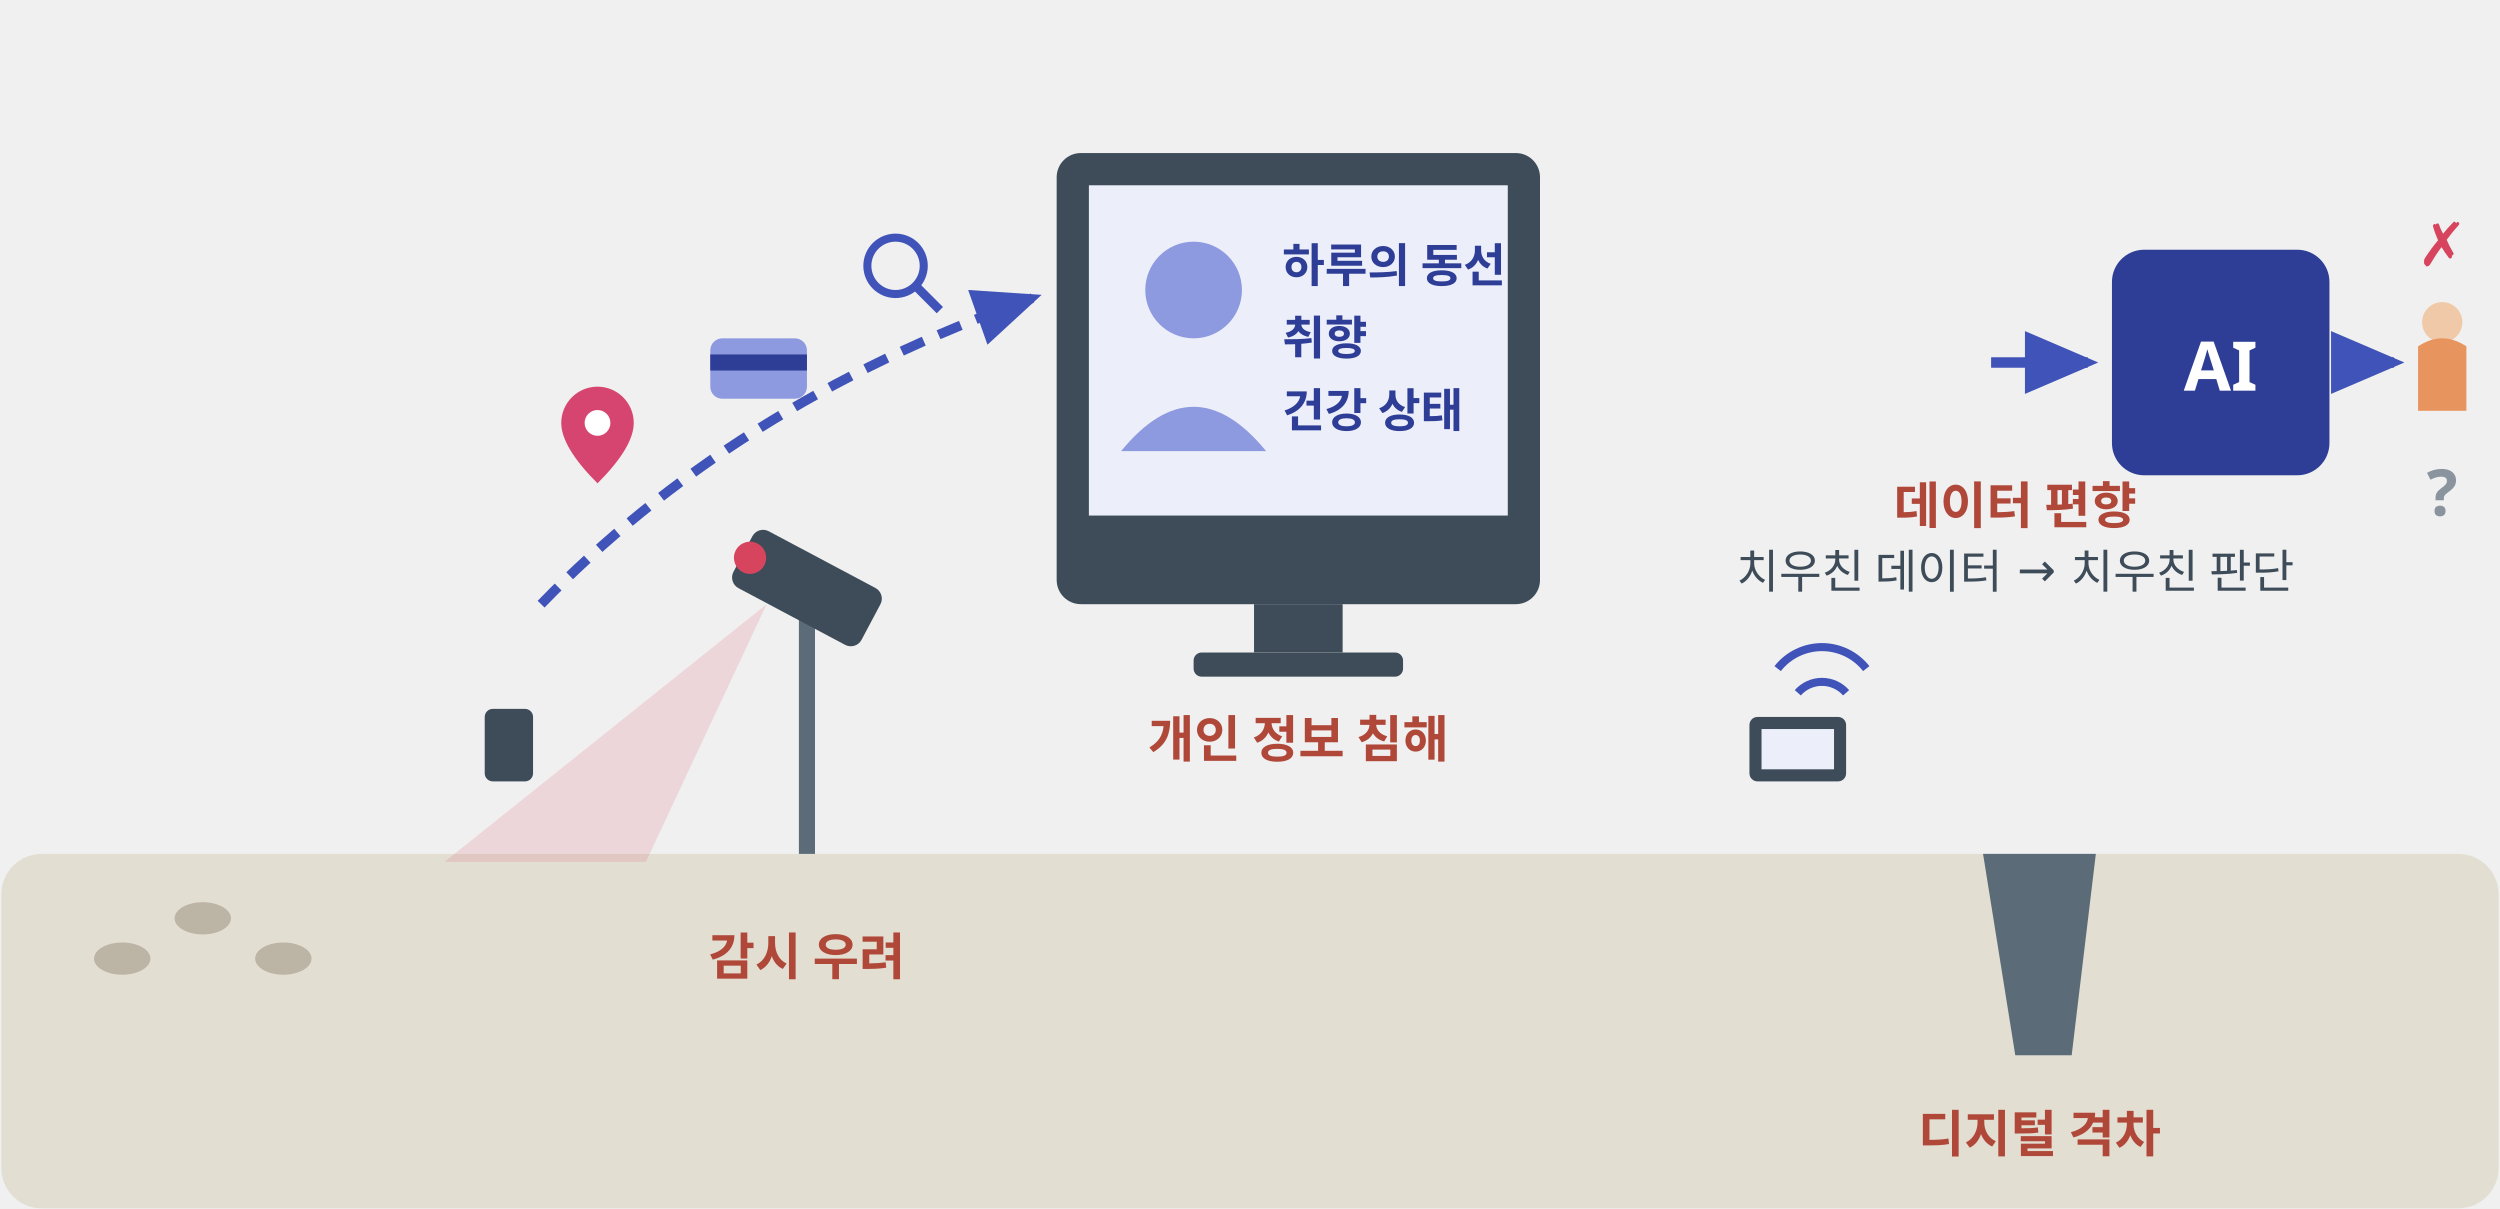
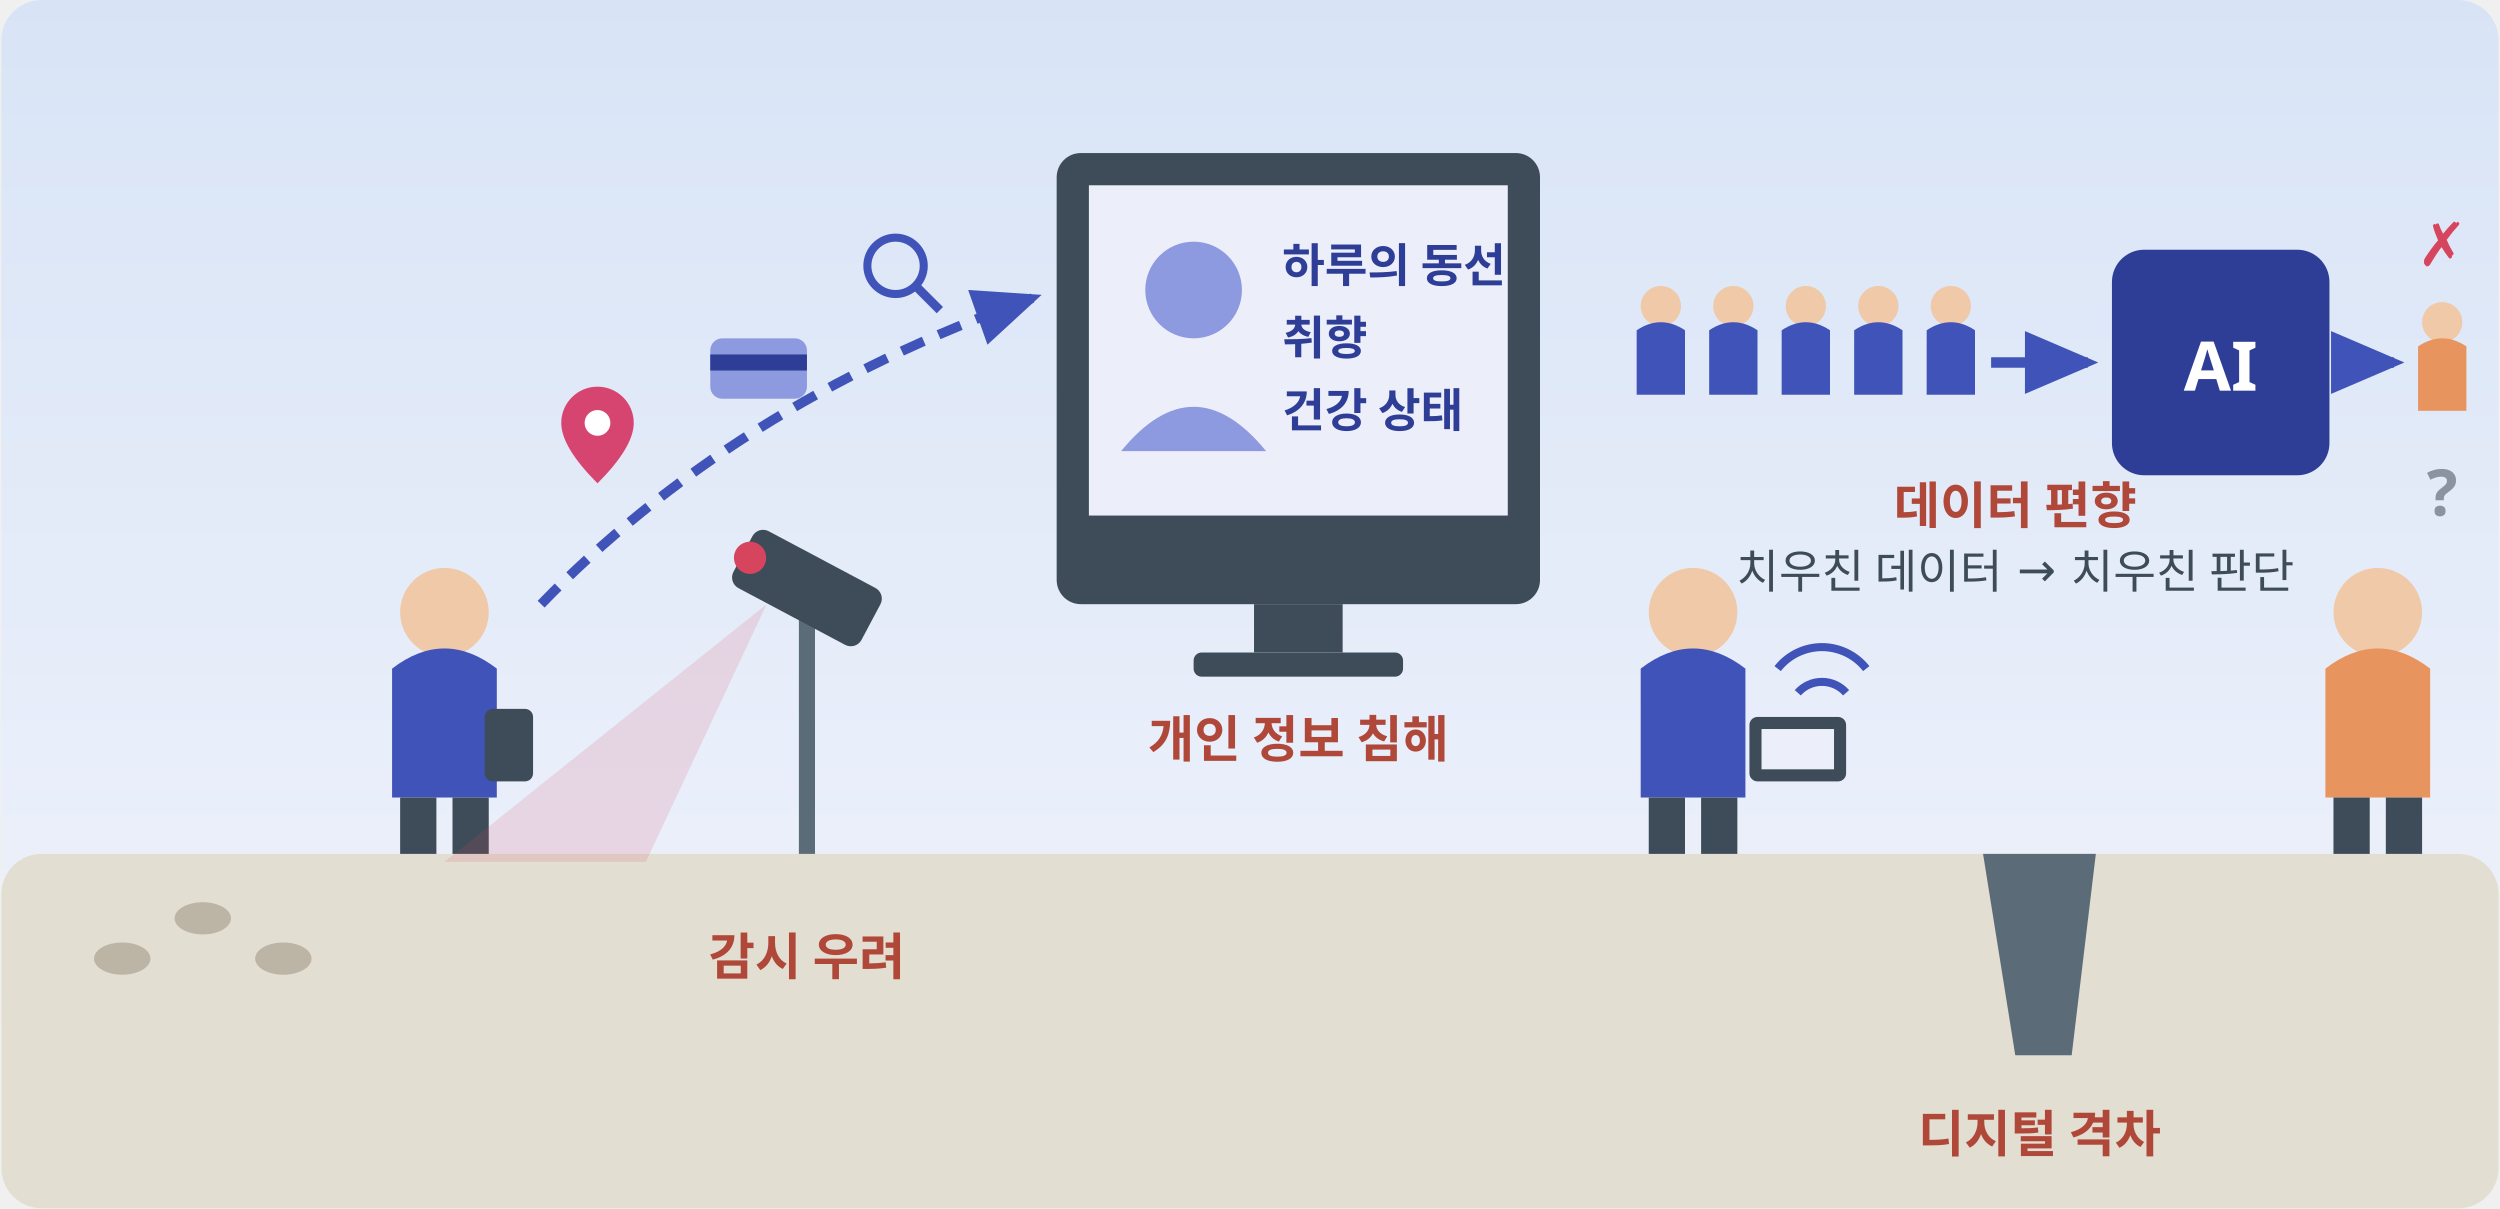
<svg width="600" height="290" viewBox="0 0 620 300" font-family="PC Sans">
  <defs>
    <marker id="arrP-2302-03" markerWidth="8" markerHeight="8" refX="6" refY="3" orient="auto">
      <path d="M0,0 L7,3 L0,6 Z" fill="#4053B8" />
    </marker>
+     <g id="person-2302-03">
+       <circle r="11" fill="#F0C9A8" />
+       <path d="M-13,14 q13,-10 26,0 v32 h-26 z" fill="#4053B8" />
+       <rect x="-11" y="46" width="9" height="14" fill="#3D4C58" />
+       <rect x="2" y="46" width="9" height="14" fill="#3D4C58" />
+     </g>
+     <g id="personO-2302-03">
+       <circle r="11" fill="#F0C9A8" />
+       <path d="M-13,14 q13,-10 26,0 v32 h-26 z" fill="#E8945E" />
+       <rect x="-11" y="46" width="9" height="14" fill="#3D4C58" />
+       <rect x="2" y="46" width="9" height="14" fill="#3D4C58" />
+     </g>
+     <g id="personS-2302-03">
+       <circle r="5" fill="#F0C9A8" />
+       <path d="M-6,6 q6,-4 12,0 v16 h-12 z" fill="#4053B8" />
+     </g>
+     <linearGradient id="skyA-2302-03" x1="0" y1="0" x2="0" y2="1">
+       <stop offset="0" stop-color="#D8E4F6" />
+       <stop offset="1" stop-color="#F2F4FC" />
+     </linearGradient>
  </defs>
-   <rect x="0" y="0" width="620" height="300" rx="10" fill="url(#skyA)" />
+   <rect x="0" y="0" width="620" height="300" rx="10" fill="url(#skyA-2302-03)" />
  <rect x="0" y="212" width="620" height="88" rx="10" fill="#E3DED2" />
  <g fill="#B8AFA0" opacity="0.9">
    <ellipse cx="30" cy="238" rx="7" ry="4" />
    <ellipse cx="50" cy="228" rx="7" ry="4" />
    <ellipse cx="70" cy="238" rx="7" ry="4" />
  </g>
-   <use href="#person" x="110" y="152" />
+   <use href="#person-2302-03" x="110" y="152" />
  <rect x="120" y="176" width="12" height="18" rx="2" fill="#3D4C58" />
  <path d="M134,150 C165,118 205,92 256,74" fill="none" stroke="#4053B8" stroke-width="2.4" stroke-dasharray="6 4" marker-end="url(#arrP-2302-03)" />
  <path d="M148,120 q-9,-9 -9,-15 a9,9 0 1,1 18,0 q0,6 -9,15 z" fill="#D6456F" />
  <circle cx="148" cy="105" r="3.2" fill="#fff" />
  <rect x="176" y="84" width="24" height="15" rx="3" fill="#8E9ADF" />
  <rect x="176" y="88" width="24" height="4" fill="#2E3E96" />
  <circle cx="222" cy="66" r="7" fill="none" stroke="#4053B8" stroke-width="2" />
  <line x1="227" y1="71" x2="233" y2="77" stroke="#4053B8" stroke-width="2.2" />
  <rect x="262" y="38" width="120" height="112" rx="6" fill="#3D4C58" />
  <rect x="270" y="46" width="104" height="82" fill="#ECEFFA" />
  <circle cx="296" cy="72" r="12" fill="#8E9ADF" />
  <path d="M278,112 q18,-22 36,0 z" fill="#8E9ADF" />
  <g font-size="11.5" font-weight="700" fill="#2E3E96">
    <text x="318" y="70">하루의 동선</text>
    <text x="318" y="88">취향</text>
    <text x="318" y="106">건강 상태</text>
  </g>
  <rect x="311" y="150" width="22" height="12" fill="#3D4C58" />
  <rect x="296" y="162" width="52" height="6" rx="2" fill="#3D4C58" />
  <text x="322" y="188" text-anchor="middle" font-size="12.5" font-weight="900" fill="#B0483A">개인 정보 침해</text>
  <path d="M190,150 L110,214 L160,214 z" fill="#D6455D" opacity="0.15" />
  <line x1="200" y1="212" x2="200" y2="150" stroke="#5B6B77" stroke-width="4" />
  <g transform="translate(200,146) rotate(28)">
    <rect x="-18" y="-8" width="36" height="16" rx="3" fill="#3D4C58" />
    <circle cx="-16" cy="0" r="4" fill="#D6455D" />
  </g>
  <text x="200" y="242" text-anchor="middle" font-size="12.5" font-weight="900" fill="#B0483A">감시 우려</text>
  <g>
-     <use href="#personS" x="412" y="76" />
-     <use href="#personS" x="430" y="76" />
-     <use href="#personS" x="448" y="76" />
-     <use href="#personS" x="466" y="76" />
-     <use href="#personS" x="484" y="76" />
+     <use href="#personS-2302-03" x="412" y="76" />
+     <use href="#personS-2302-03" x="430" y="76" />
+     <use href="#personS-2302-03" x="448" y="76" />
+     <use href="#personS-2302-03" x="466" y="76" />
+     <use href="#personS-2302-03" x="484" y="76" />
  </g>
  <line x1="494" y1="90" x2="518" y2="90" stroke="#4053B8" stroke-width="2.6" marker-end="url(#arrP-2302-03)" />
  <rect x="524" y="62" width="54" height="56" rx="8" fill="#2E3E96" />
  <text x="551" y="97" text-anchor="middle" font-size="17" font-weight="900" fill="#fff">AI</text>
  <line x1="580" y1="90" x2="594" y2="90" stroke="#4053B8" stroke-width="2.6" marker-end="url(#arrP-2302-03)" />
  <g transform="translate(606,80)">
    <circle r="5" fill="#F0C9A8" />
    <path d="M-6,6 q6,-4 12,0 v16 h-12 z" fill="#E8945E" />
  </g>
  <text x="606" y="66" text-anchor="middle" font-size="15" font-weight="900" fill="#D6455D">✗</text>
  <text x="500" y="130" text-anchor="middle" font-size="12.5" font-weight="900" fill="#B0483A">데이터 편향</text>
  <text x="500" y="146" text-anchor="middle" font-size="11.5" fill="#3D4C58">치우친 데이터 → 치우친 판단</text>
-   <use href="#person" x="420" y="152" />
+   <use href="#person-2302-03" x="420" y="152" />
  <rect x="434" y="178" width="24" height="16" rx="2" fill="#3D4C58" />
  <rect x="437" y="181" width="18" height="10" fill="#ECEFFA" />
  <g stroke="#4053B8" stroke-width="2" fill="none">
    <path d="M446,172 a8,8 0 0,1 12,0 M441,166 a14,14 0 0,1 22,0" />
  </g>
-   <use href="#personO" x="590" y="152" />
+   <use href="#personO-2302-03" x="590" y="152" />
  <text x="606" y="128" text-anchor="middle" font-size="16" font-weight="900" fill="#8A949E">?</text>
  <path d="M492,212 L500,262 L514,262 L520,212 z" fill="#5B6B77" />
  <text x="506" y="286" text-anchor="middle" font-size="12.5" font-weight="900" fill="#B0483A">디지털 격차</text>
</svg>
